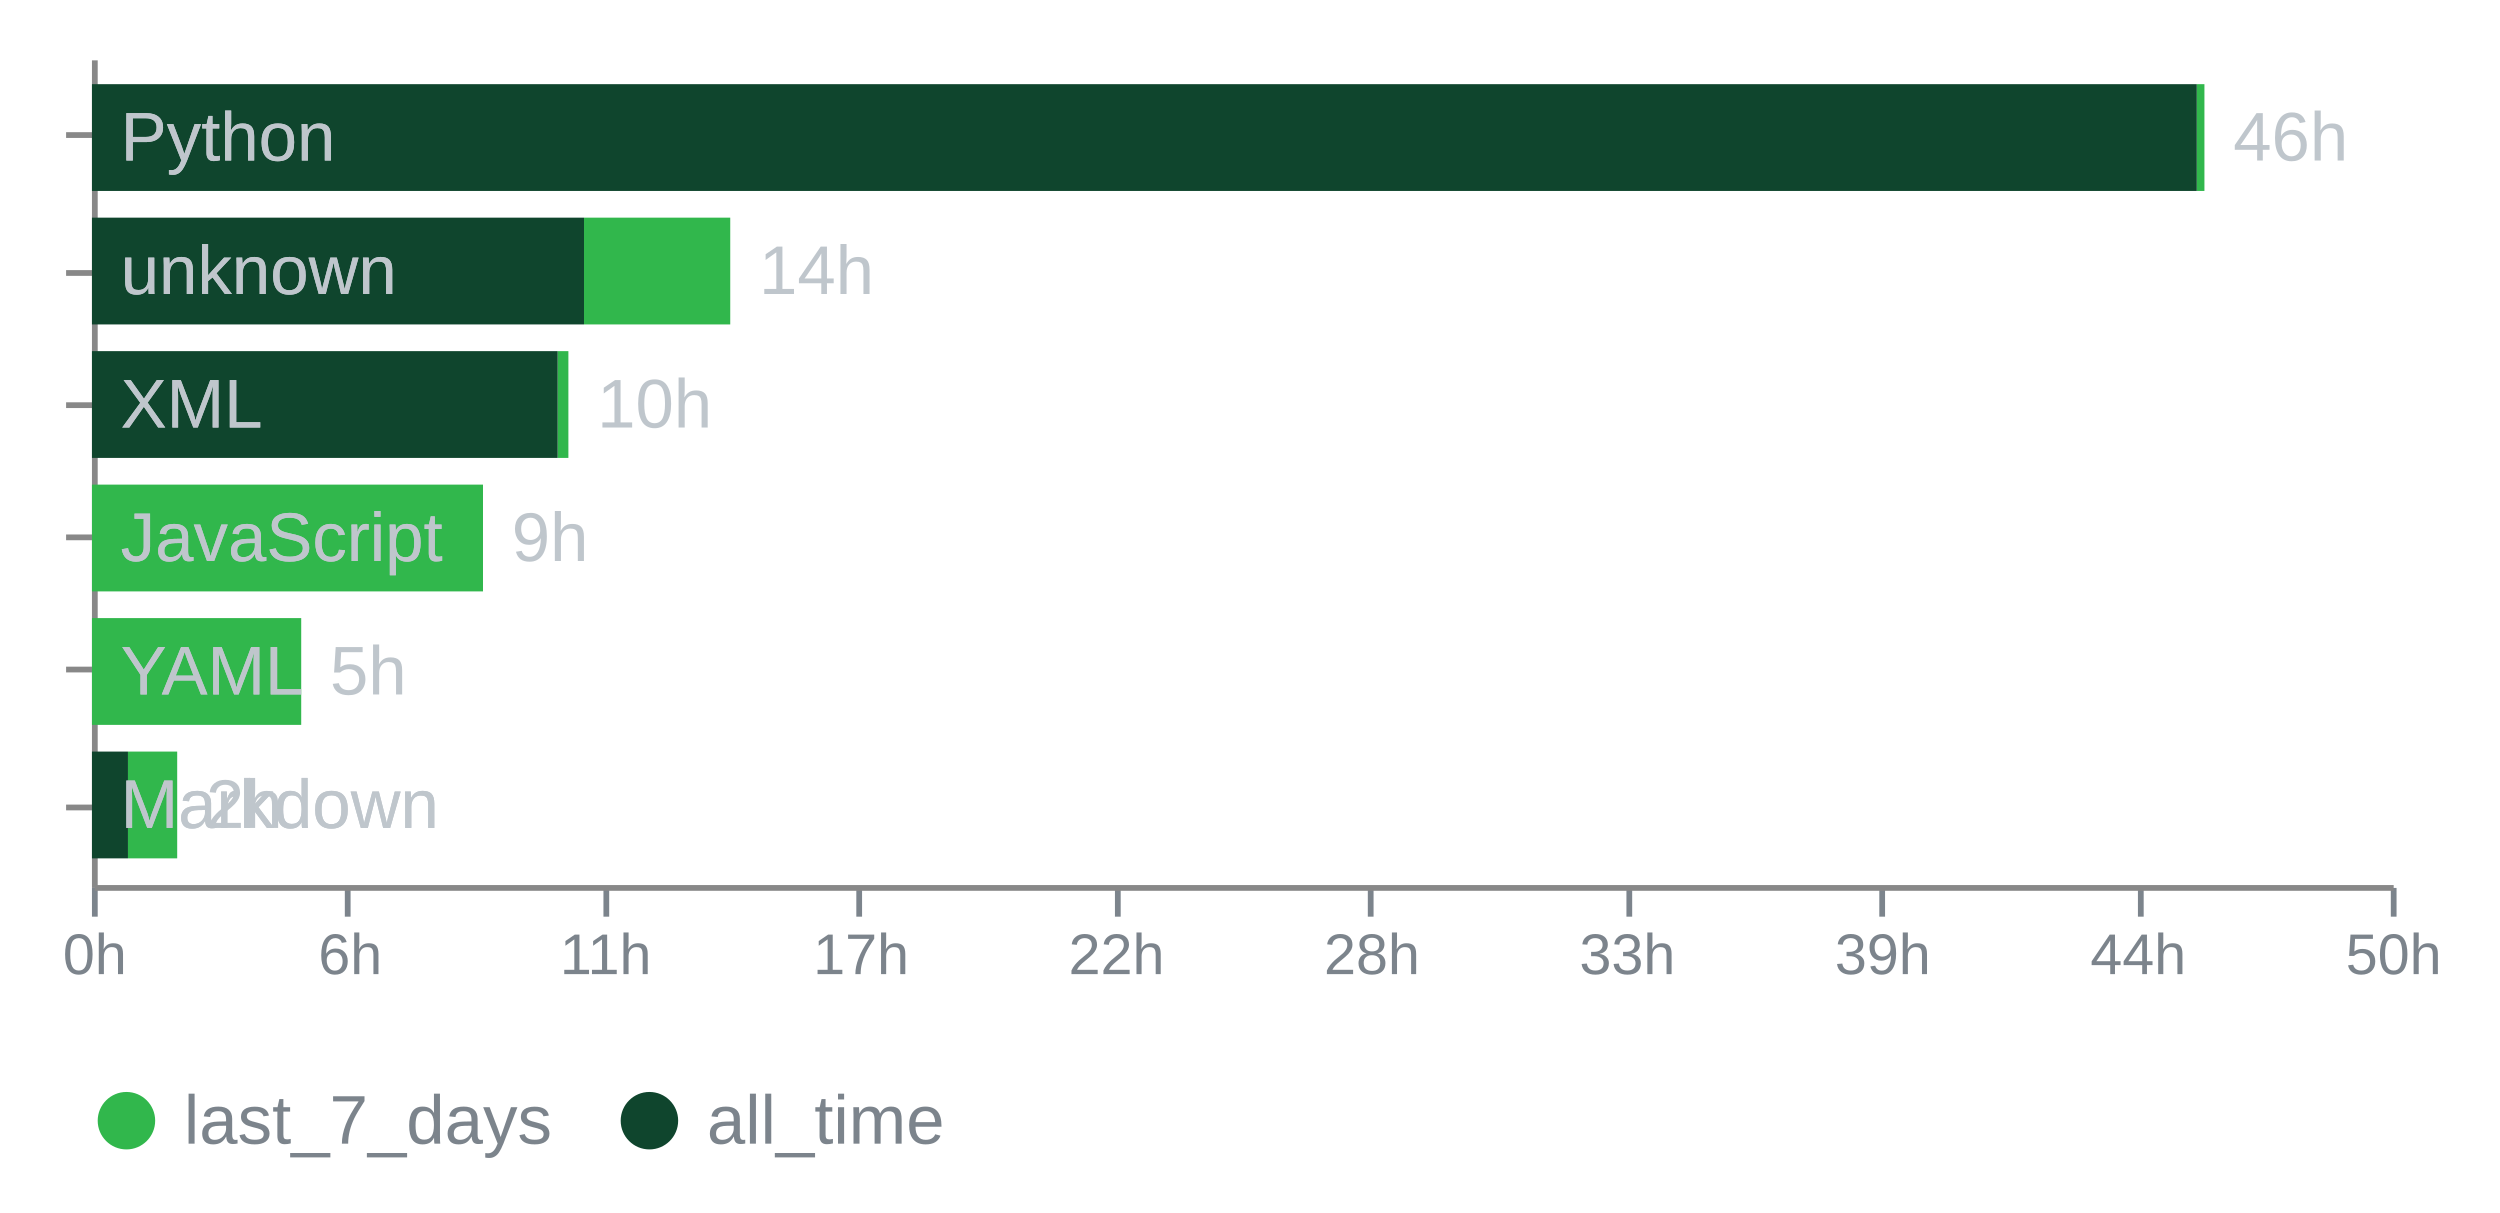
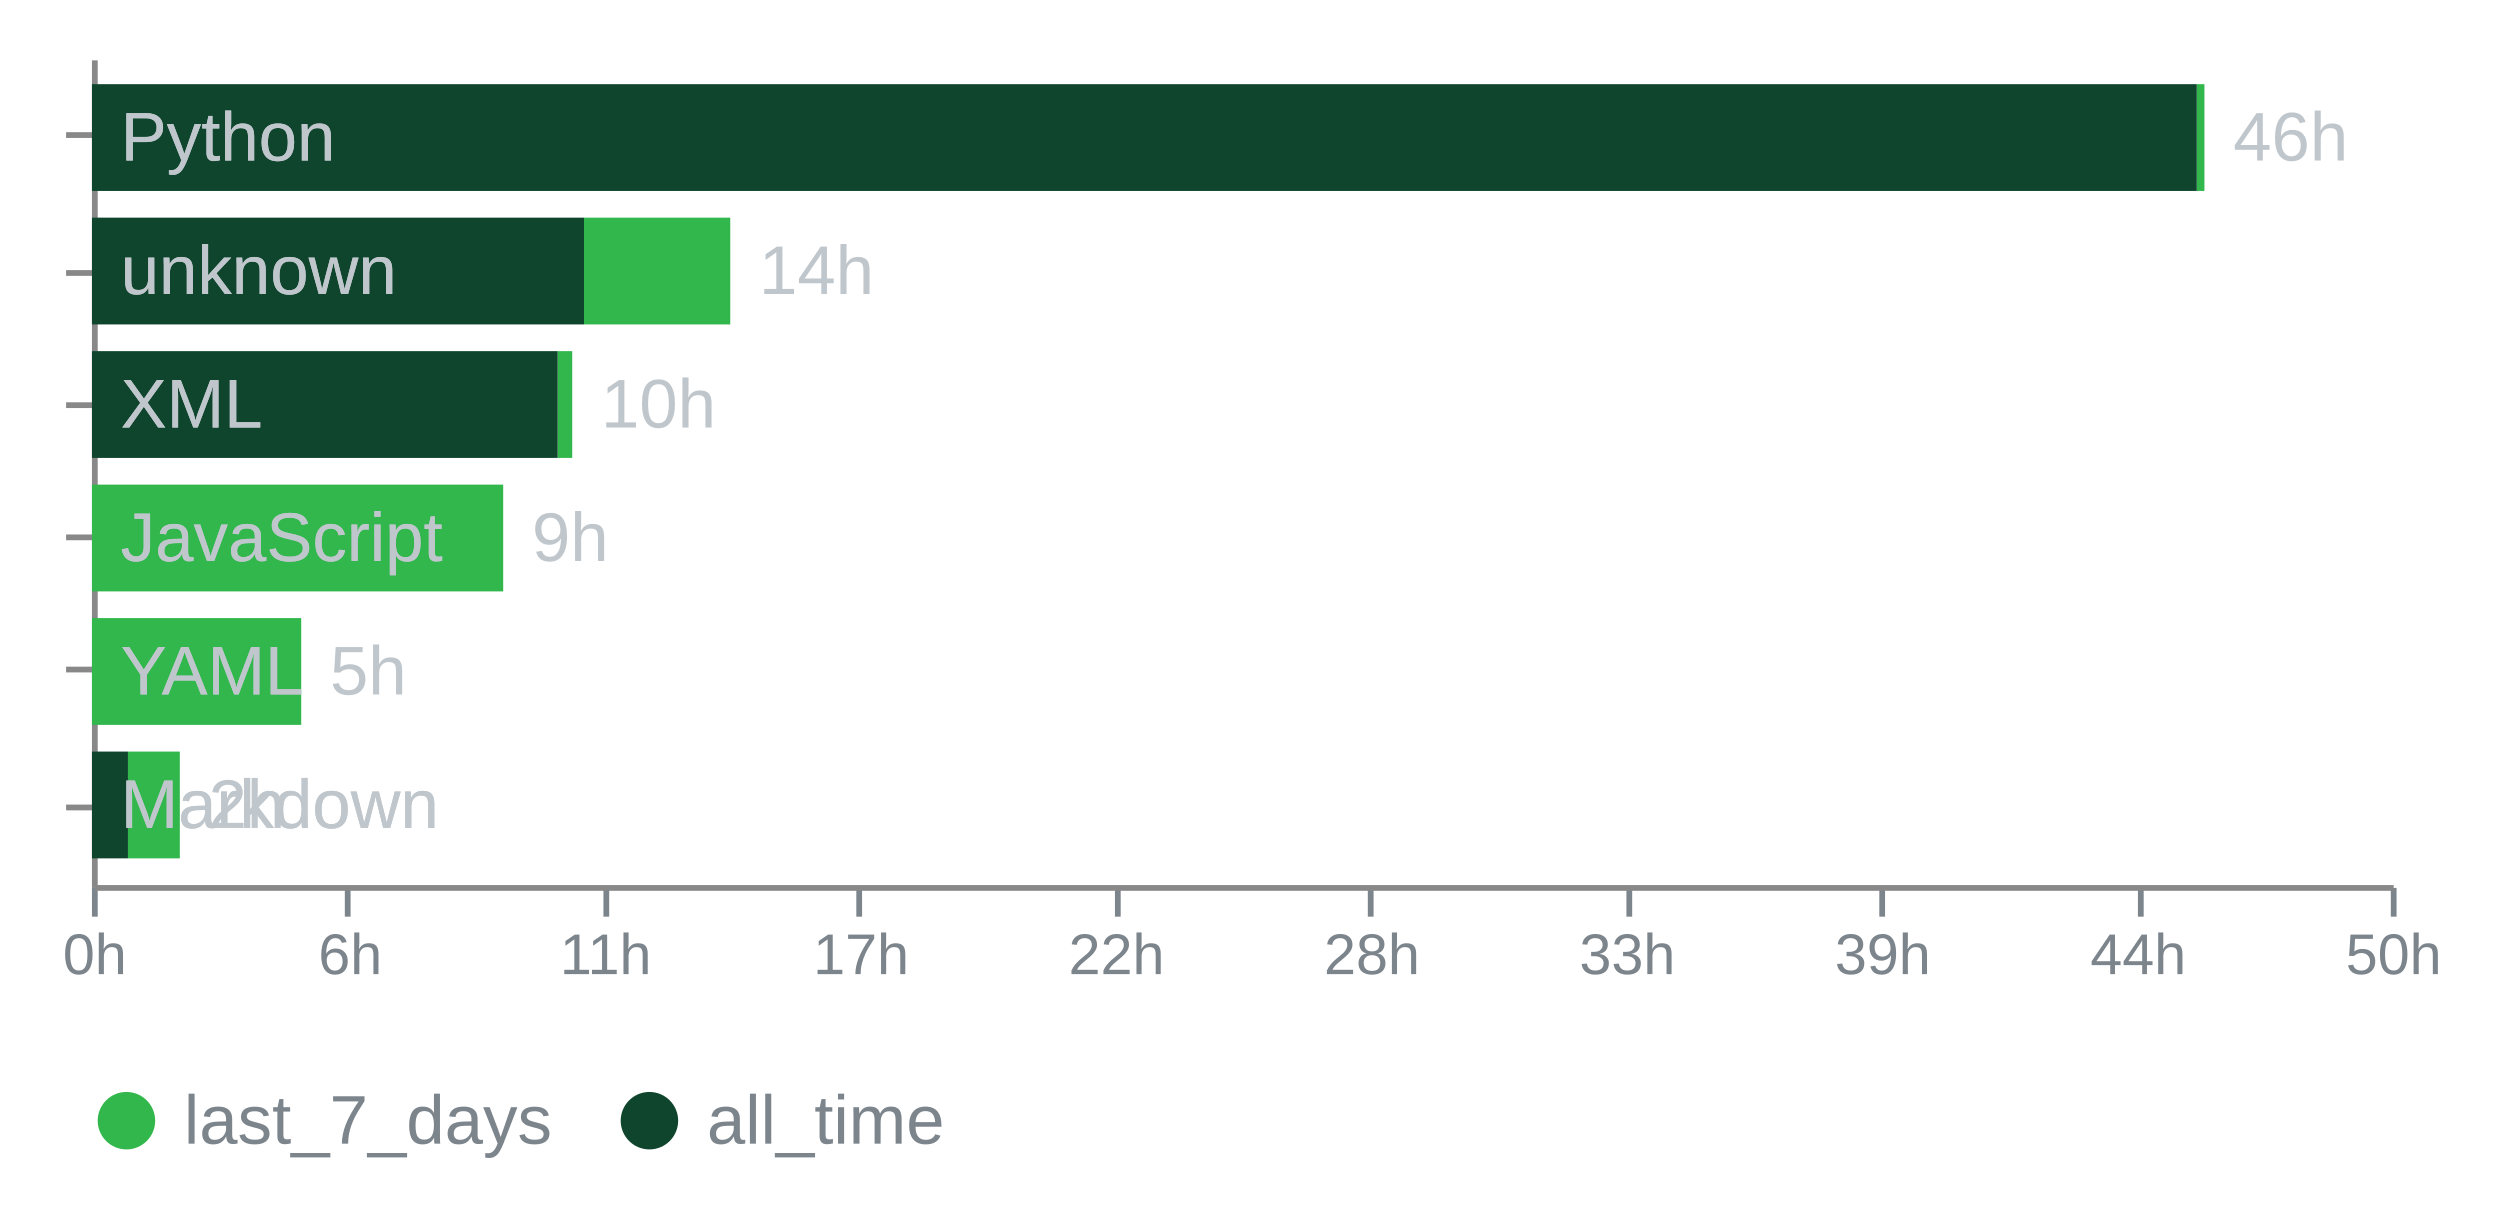
<svg xmlns="http://www.w3.org/2000/svg" version="1.1" class="marks" width="435" height="211" viewBox="0 0 435 211">
  <g fill="none" stroke-miterlimit="10" transform="translate(16,10)">
    <g class="mark-group role-frame root" role="graphics-object" aria-roledescription="group mark container">
      <g transform="translate(0,0)">
        <path class="background" aria-hidden="true" d="M0,0h400v144h-400Z" />
        <g>
          <g class="mark-group role-axis" role="graphics-symbol" aria-roledescription="axis" aria-label="Y-axis for a discrete scale with 6 values: Python, unknown, XML, JavaScript, YAML, Markdown">
            <g transform="translate(0.5,0.5)">
              <path class="background" aria-hidden="true" d="M0,0h0v0h0Z" pointer-events="none" />
              <g>
                <g class="mark-rule role-axis-tick" pointer-events="none">
                  <line transform="translate(0,13)" x2="-5" y2="0" stroke="#888" stroke-width="1" opacity="1" />
                  <line transform="translate(0,37)" x2="-5" y2="0" stroke="#888" stroke-width="1" opacity="1" />
                  <line transform="translate(0,60)" x2="-5" y2="0" stroke="#888" stroke-width="1" opacity="1" />
                  <line transform="translate(0,83)" x2="-5" y2="0" stroke="#888" stroke-width="1" opacity="1" />
                  <line transform="translate(0,106)" x2="-5" y2="0" stroke="#888" stroke-width="1" opacity="1" />
                  <line transform="translate(0,130)" x2="-5" y2="0" stroke="#888" stroke-width="1" opacity="1" />
                </g>
                <g class="mark-rule role-axis-domain" pointer-events="none">
                  <line transform="translate(0,0)" x2="0" y2="144" stroke="#888" stroke-width="1" opacity="1" />
                </g>
              </g>
              <path class="foreground" aria-hidden="true" d="" pointer-events="none" display="none" />
            </g>
          </g>
          <g class="mark-rect role-mark" role="graphics-symbol" aria-roledescription="rect mark container">
            <path d="M366.238,4.645h1.333v18.581h-1.333Z" fill="#31b74c" />
            <path d="M0,4.645h366.238v18.581h-366.238Z" fill="#0f452d" />
            <path d="M85.618,27.871h25.444v18.581h-25.444Z" fill="#31b74c" />
            <path d="M0,27.871h85.618v18.581h-85.618Z" fill="#0f452d" />
-             <path d="M81.031,51.097h1.869v18.581h-1.869Z" fill="#31b74c" />
+             <path d="M81.031,51.097h2.536v18.581h-2.536Z" fill="#31b74c" />
            <path d="M0,51.097h81.031v18.581h-81.031Z" fill="#0f452d" />
-             <path d="M0,74.323h68.042v18.581h-68.042Z" fill="#31b74c" />
+             <path d="M0,74.323h71.556v18.581h-71.556Z" fill="#31b74c" />
            <path d="M0,74.323h0v18.581h0Z" fill="#0f452d" />
            <path d="M0,97.548h36.411v18.581h-36.411Z" fill="#31b74c" />
            <path d="M0,97.548h0v18.581h0Z" fill="#0f452d" />
-             <path d="M6.264,120.774h8.567v18.581h-8.567Z" fill="#31b74c" />
+             <path d="M6.264,120.774h9.027v18.581h-9.027Z" fill="#31b74c" />
            <path d="M0,120.774h6.264v18.581h-6.264Z" fill="#0f452d" />
          </g>
          <g class="mark-text role-mark" role="graphics-object" aria-roledescription="text mark container">
            <text text-anchor="start" transform="translate(5,17.93548)" font-family="Arial, sans-serif" font-size="12px" fill="#bfc6cc">Python</text>
            <text text-anchor="start" transform="translate(5,17.93548)" font-family="Arial, sans-serif" font-size="12px" fill="#bfc6cc">Python</text>
            <text text-anchor="start" transform="translate(5,41.16129)" font-family="Arial, sans-serif" font-size="12px" fill="#bfc6cc">unknown</text>
            <text text-anchor="start" transform="translate(5,41.16129)" font-family="Arial, sans-serif" font-size="12px" fill="#bfc6cc">unknown</text>
            <text text-anchor="start" transform="translate(5,64.3871)" font-family="Arial, sans-serif" font-size="12px" fill="#bfc6cc">XML</text>
            <text text-anchor="start" transform="translate(5,64.3871)" font-family="Arial, sans-serif" font-size="12px" fill="#bfc6cc">XML</text>
            <text text-anchor="start" transform="translate(5,87.6129)" font-family="Arial, sans-serif" font-size="12px" fill="#bfc6cc">JavaScript</text>
            <text text-anchor="start" transform="translate(5,87.6129)" font-family="Arial, sans-serif" font-size="12px" fill="#bfc6cc">JavaScript</text>
            <text text-anchor="start" transform="translate(5,110.8387)" font-family="Arial, sans-serif" font-size="12px" fill="#bfc6cc">YAML</text>
            <text text-anchor="start" transform="translate(5,110.8387)" font-family="Arial, sans-serif" font-size="12px" fill="#bfc6cc">YAML</text>
            <text text-anchor="start" transform="translate(5,134.0645)" font-family="Arial, sans-serif" font-size="12px" fill="#bfc6cc">Markdown</text>
            <text text-anchor="start" transform="translate(5,134.0645)" font-family="Arial, sans-serif" font-size="12px" fill="#bfc6cc">Markdown</text>
          </g>
          <g class="mark-text role-mark" role="graphics-object" aria-roledescription="text mark container">
            <text text-anchor="start" transform="translate(372.5711,17.93548)" font-family="Arial, sans-serif" font-size="12px" fill="#bfc6cc">46h</text>
            <text text-anchor="start" transform="translate(116.0622,41.16129)" font-family="Arial, sans-serif" font-size="12px" fill="#bfc6cc">14h</text>
-             <text text-anchor="start" transform="translate(87.9,64.3871)" font-family="Arial, sans-serif" font-size="12px" fill="#bfc6cc">10h</text>
-             <text text-anchor="start" transform="translate(73.04222,87.6129)" font-family="Arial, sans-serif" font-size="12px" fill="#bfc6cc">9h</text>
+             <text text-anchor="start" transform="translate(88.56667,64.3871)" font-family="Arial, sans-serif" font-size="12px" fill="#bfc6cc">10h</text>
+             <text text-anchor="start" transform="translate(76.55556,87.6129)" font-family="Arial, sans-serif" font-size="12px" fill="#bfc6cc">9h</text>
            <text text-anchor="start" transform="translate(41.41111,110.8387)" font-family="Arial, sans-serif" font-size="12px" fill="#bfc6cc">5h</text>
-             <text text-anchor="start" transform="translate(19.83111,134.0645)" font-family="Arial, sans-serif" font-size="12px" fill="#bfc6cc">2h</text>
+             <text text-anchor="start" transform="translate(20.29111,134.0645)" font-family="Arial, sans-serif" font-size="12px" fill="#bfc6cc">2h</text>
          </g>
          <g class="mark-group role-legend" role="graphics-symbol" aria-roledescription="legend" aria-label="Symbol legend for fill color with 2 values: last_7_days, all_time">
            <g transform="translate(0,179)">
              <path class="background" aria-hidden="true" d="M0,0h149v12h-149Z" pointer-events="none" />
              <g>
                <g class="mark-group role-legend-entry">
                  <g transform="translate(0,0)">
                    <path class="background" aria-hidden="true" d="M0,0h0v0h0Z" pointer-events="none" />
                    <g>
                      <g class="mark-group role-scope" role="graphics-object" aria-roledescription="group mark container">
                        <g transform="translate(0,0)">
                          <path class="background" aria-hidden="true" d="M0,0h80.043v12h-80.043Z" pointer-events="none" opacity="1" />
                          <g>
                            <g class="mark-symbol role-legend-symbol" pointer-events="none">
                              <path transform="translate(6,6)" d="M5,0A5,5,0,1,1,-5,0A5,5,0,1,1,5,0" fill="#31b74c" stroke-width="1.5" opacity="1" />
                            </g>
                            <g class="mark-text role-legend-label" pointer-events="none">
                              <text text-anchor="start" transform="translate(16,10)" font-family="Arial, sans-serif" font-size="12px" fill="#7c848c" opacity="1">last_7_days</text>
                            </g>
                          </g>
                          <path class="foreground" aria-hidden="true" d="" pointer-events="none" display="none" />
                        </g>
                        <g transform="translate(91,0)">
                          <path class="background" aria-hidden="true" d="M0,0h57.35v12h-57.35Z" pointer-events="none" opacity="1" />
                          <g>
                            <g class="mark-symbol role-legend-symbol" pointer-events="none">
                              <path transform="translate(6,6)" d="M5,0A5,5,0,1,1,-5,0A5,5,0,1,1,5,0" fill="#0f452d" stroke-width="1.5" opacity="1" />
                            </g>
                            <g class="mark-text role-legend-label" pointer-events="none">
                              <text text-anchor="start" transform="translate(16,10)" font-family="Arial, sans-serif" font-size="12px" fill="#7c848c" opacity="1">all_time</text>
                            </g>
                          </g>
                          <path class="foreground" aria-hidden="true" d="" pointer-events="none" display="none" />
                        </g>
                      </g>
                    </g>
                    <path class="foreground" aria-hidden="true" d="" pointer-events="none" display="none" />
                  </g>
                </g>
              </g>
              <path class="foreground" aria-hidden="true" d="" pointer-events="none" display="none" />
            </g>
          </g>
          <g class="mark-group role-axis" role="graphics-symbol" aria-roledescription="axis" aria-label="X-axis for a linear scale with values from 0k to 180k">
            <g transform="translate(0.5,144.5)">
              <path class="background" aria-hidden="true" d="M0,0h0v0h0Z" pointer-events="none" />
              <g>
                <g class="mark-rule role-axis-tick" pointer-events="none">
                  <line transform="translate(0,0)" x2="0" y2="5" stroke="#7c848c" stroke-width="1" opacity="1" />
                  <line transform="translate(44,0)" x2="0" y2="5" stroke="#7c848c" stroke-width="1" opacity="1" />
                  <line transform="translate(89,0)" x2="0" y2="5" stroke="#7c848c" stroke-width="1" opacity="1" />
                  <line transform="translate(133,0)" x2="0" y2="5" stroke="#7c848c" stroke-width="1" opacity="1" />
                  <line transform="translate(178,0)" x2="0" y2="5" stroke="#7c848c" stroke-width="1" opacity="1" />
                  <line transform="translate(222,0)" x2="0" y2="5" stroke="#7c848c" stroke-width="1" opacity="1" />
                  <line transform="translate(267,0)" x2="0" y2="5" stroke="#7c848c" stroke-width="1" opacity="1" />
                  <line transform="translate(311,0)" x2="0" y2="5" stroke="#7c848c" stroke-width="1" opacity="1" />
                  <line transform="translate(356,0)" x2="0" y2="5" stroke="#7c848c" stroke-width="1" opacity="1" />
                  <line transform="translate(400,0)" x2="0" y2="5" stroke="#7c848c" stroke-width="1" opacity="1" />
                </g>
                <g class="mark-text role-axis-label" pointer-events="none">
                  <text text-anchor="middle" transform="translate(0,15)" font-family="Arial, sans-serif" font-size="10px" fill="#7c848c" opacity="1">0h</text>
                  <text text-anchor="middle" transform="translate(44.44444,15)" font-family="Arial, sans-serif" font-size="10px" fill="#7c848c" opacity="1">6h</text>
                  <text text-anchor="middle" transform="translate(88.88889,15)" font-family="Arial, sans-serif" font-size="10px" fill="#7c848c" opacity="1">11h</text>
                  <text text-anchor="middle" transform="translate(133.3333,15)" font-family="Arial, sans-serif" font-size="10px" fill="#7c848c" opacity="1">17h</text>
                  <text text-anchor="middle" transform="translate(177.7778,15)" font-family="Arial, sans-serif" font-size="10px" fill="#7c848c" opacity="1">22h</text>
                  <text text-anchor="middle" transform="translate(222.2222,15)" font-family="Arial, sans-serif" font-size="10px" fill="#7c848c" opacity="1">28h</text>
                  <text text-anchor="middle" transform="translate(266.6667,15)" font-family="Arial, sans-serif" font-size="10px" fill="#7c848c" opacity="1">33h</text>
                  <text text-anchor="middle" transform="translate(311.1111,15)" font-family="Arial, sans-serif" font-size="10px" fill="#7c848c" opacity="1">39h</text>
                  <text text-anchor="middle" transform="translate(355.5556,15)" font-family="Arial, sans-serif" font-size="10px" fill="#7c848c" opacity="1">44h</text>
                  <text text-anchor="middle" transform="translate(400,15)" font-family="Arial, sans-serif" font-size="10px" fill="#7c848c" opacity="1">50h</text>
                </g>
                <g class="mark-rule role-axis-domain" pointer-events="none">
                  <line transform="translate(0,0)" x2="400" y2="0" stroke="#888" stroke-width="1" opacity="1" />
                </g>
              </g>
              <path class="foreground" aria-hidden="true" d="" pointer-events="none" display="none" />
            </g>
          </g>
        </g>
        <path class="foreground" aria-hidden="true" d="" display="none" />
      </g>
    </g>
  </g>
</svg>
